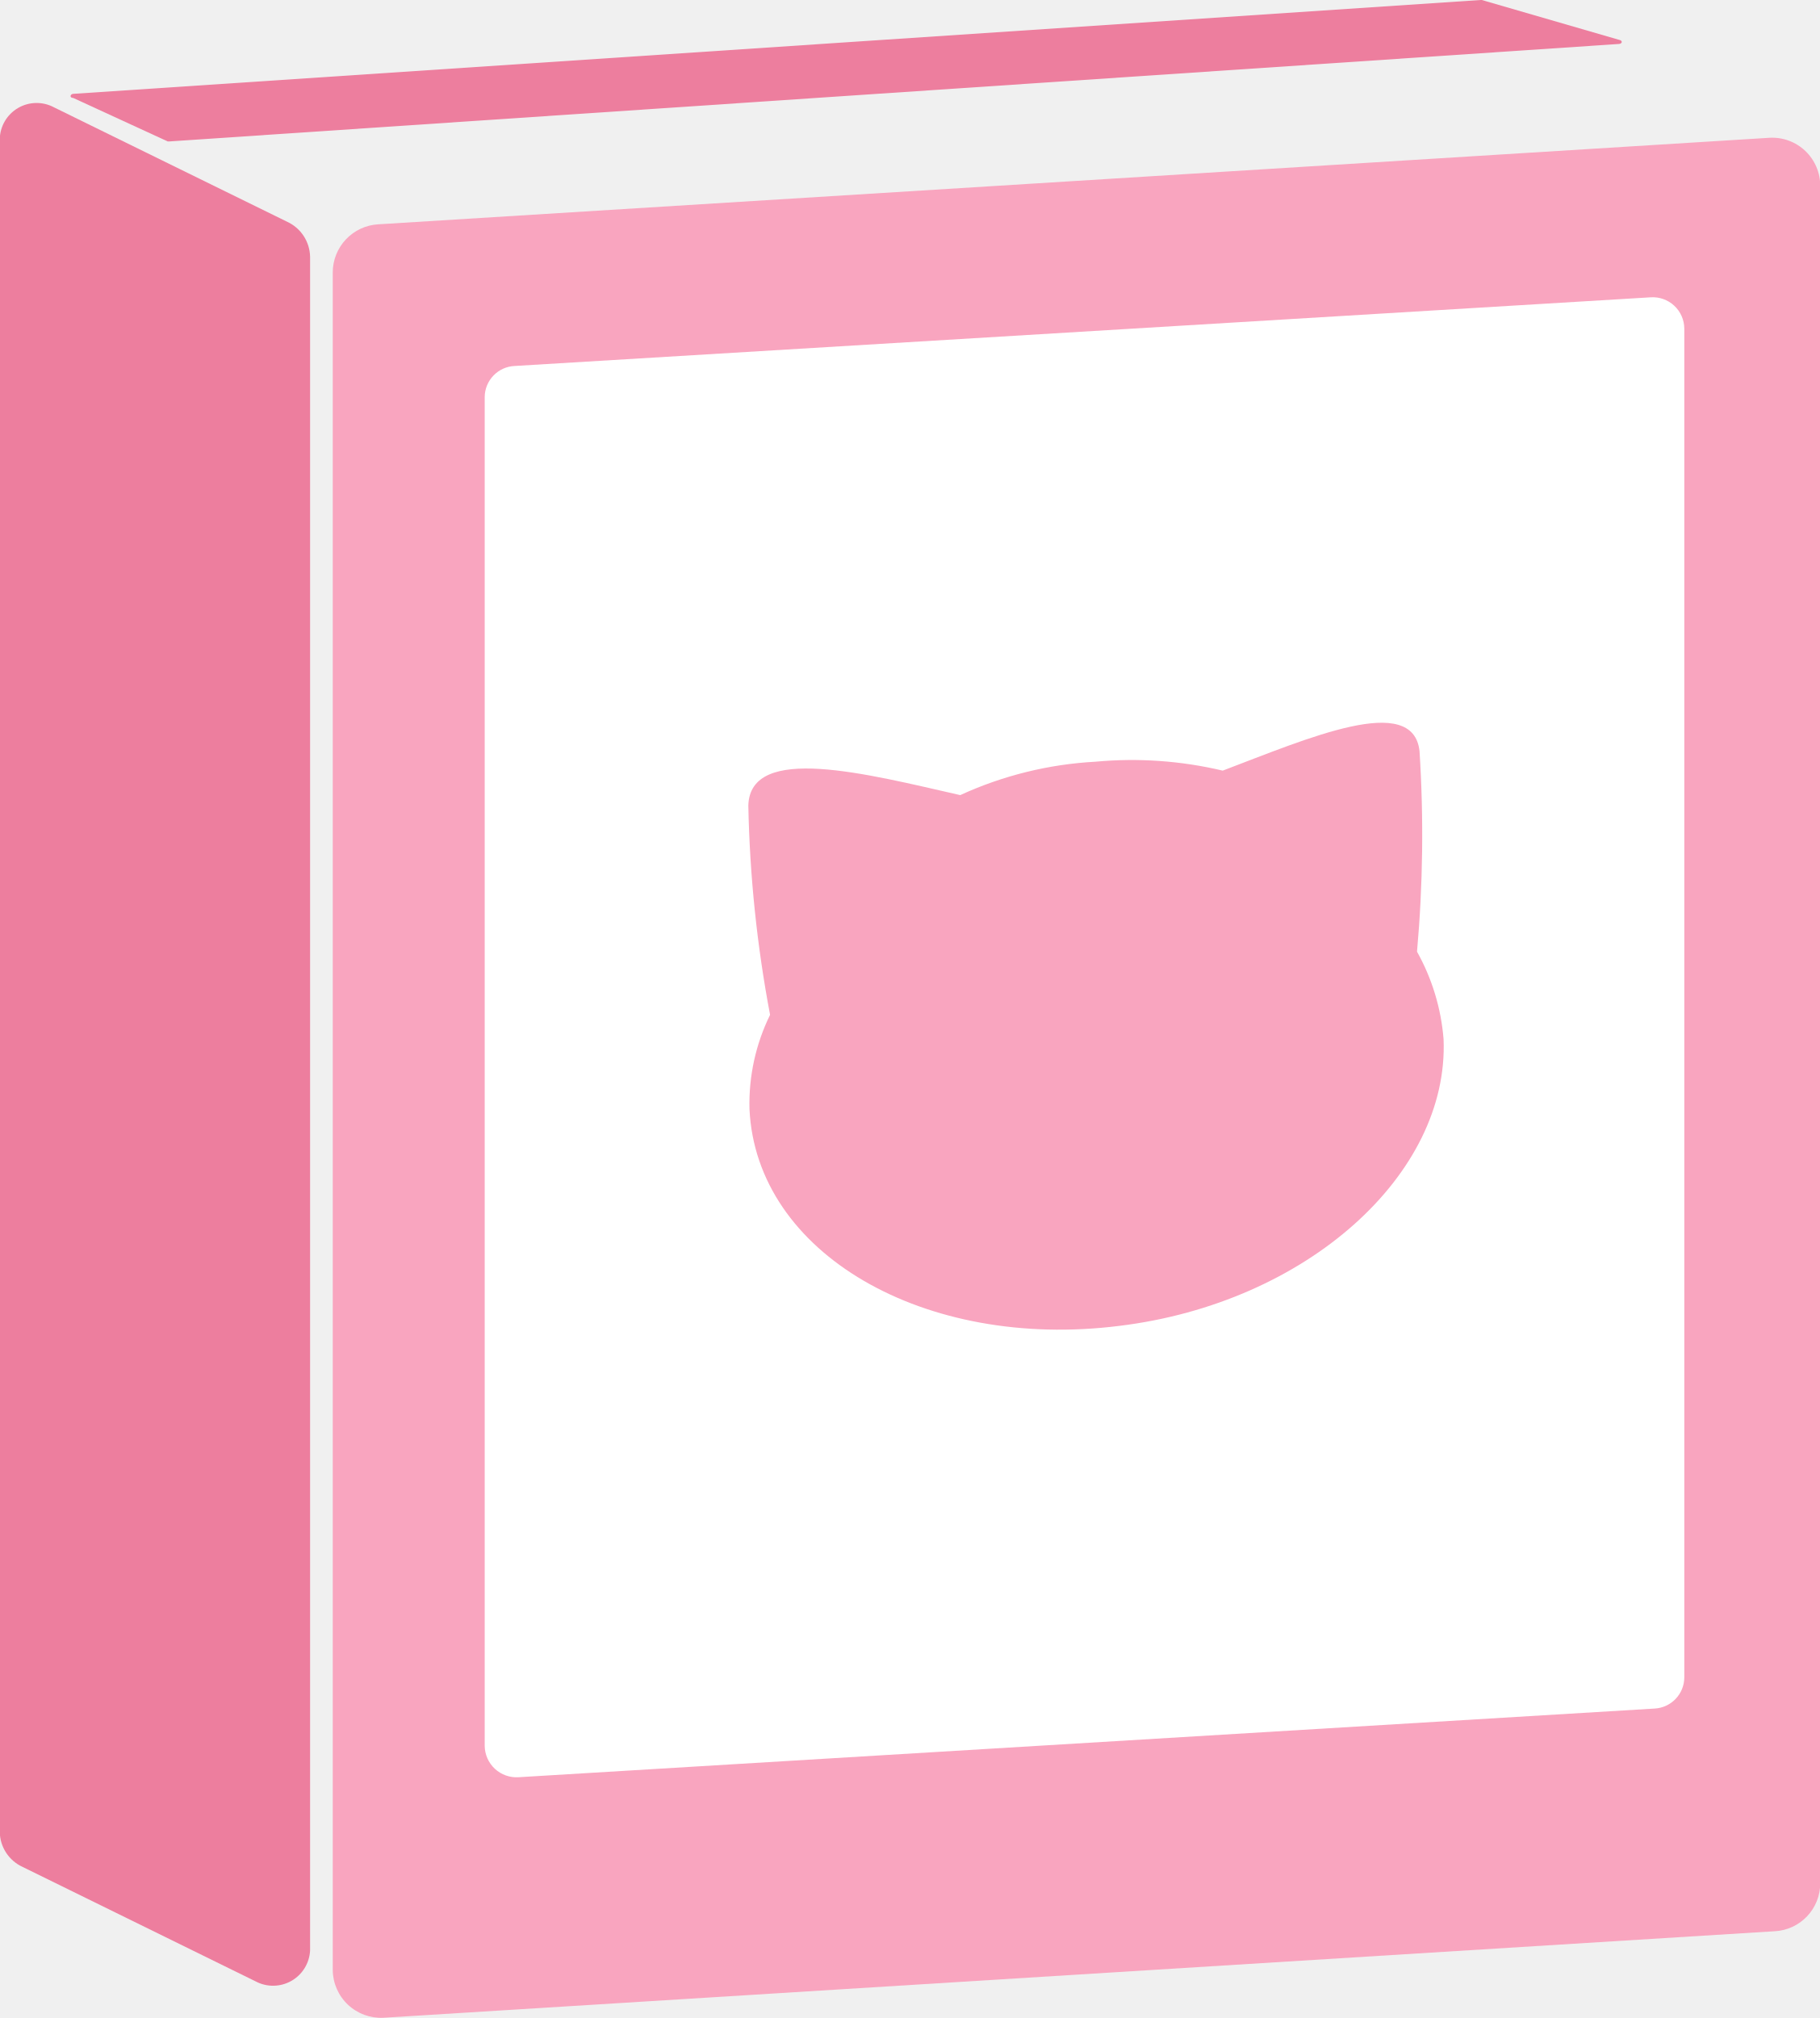
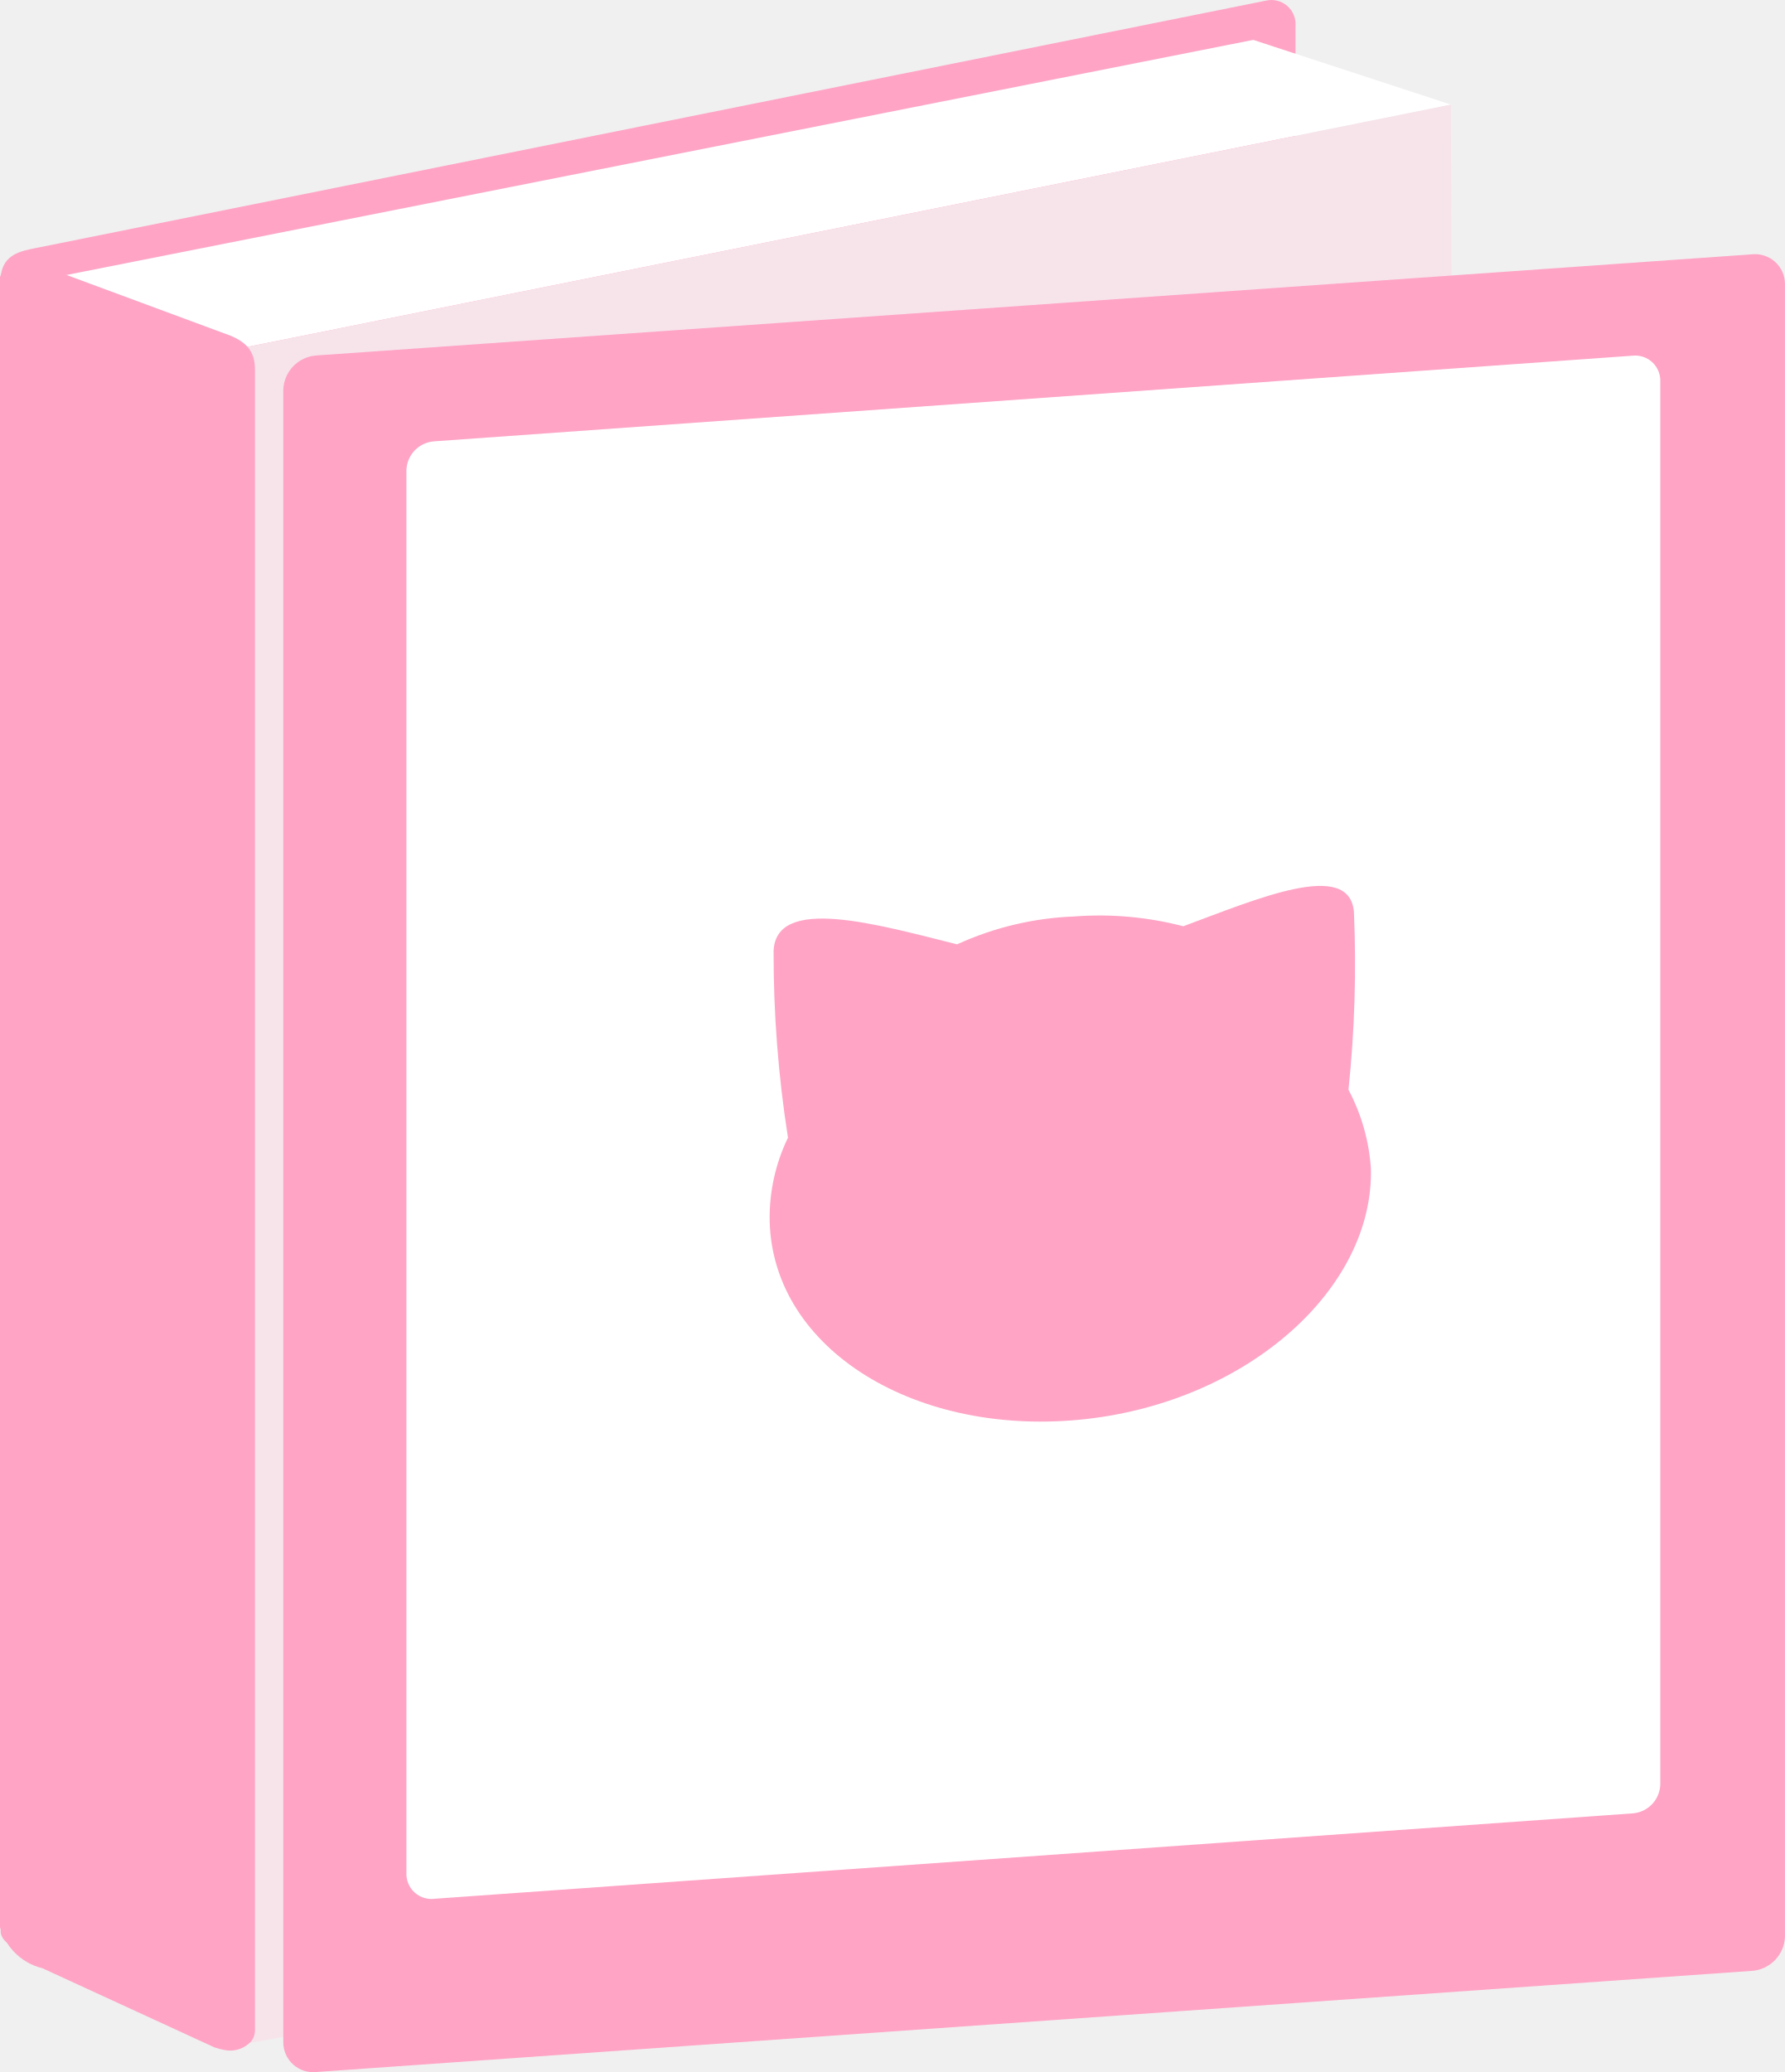
- <svg xmlns="http://www.w3.org/2000/svg" viewBox="0 0 79.5 88.17">
-   <path d="M87.79,90.3,27,94.08A2.11,2.11,0,0,1,24.79,92V17.83a2.11,2.11,0,0,1,2-2.11l60.78-3.78a2.1,2.1,0,0,1,2.22,2.11V88.19A2.1,2.1,0,0,1,87.79,90.3Z" transform="translate(-10.25 -5.92)" fill="#f9a5bf" />
-   <path d="M82.55,80.57l-49.64,3a1.39,1.39,0,0,1-1.48-1.37V23.27a1.37,1.37,0,0,1,1.31-1.36l49.64-3a1.38,1.38,0,0,1,1.47,1.37V79.21A1.37,1.37,0,0,1,82.55,80.57Z" transform="translate(-10.25 -5.92)" fill="#fff" />
-   <path d="M21.42,92.49l-10.18-5a1.71,1.71,0,0,1-1-1.53V12a1.61,1.61,0,0,1,2.37-1.39l10.19,5a1.72,1.72,0,0,1,1,1.53v74A1.62,1.62,0,0,1,21.42,92.49Z" transform="translate(-10.25 -5.92)" fill="#ed7e9e" />
-   <path d="M81,7.84,17.64,12.1h-.06l-4.13-1.9c-.17,0-.14-.17,0-.18L74.94,5.92H75l6,1.74C81.17,7.69,81.14,7.83,81,7.84Z" transform="translate(-10.25 -5.92)" fill="#ed7e9e" />
-   <path d="M72.17,47.5a57.41,57.41,0,0,0,.11-8.76c-.28-2.58-4.88-.56-8.6.85a17.22,17.22,0,0,0-5.56-.39,16.26,16.26,0,0,0-5.91,1.46c-4.06-.92-9.19-2.28-9.26.46a55,55,0,0,0,.95,9.14A8.82,8.82,0,0,0,43,54.37c.29,6.32,7.65,10.55,16.16,9.48,8.2-1,14.42-6.63,14.17-12.53A9.35,9.35,0,0,0,72.17,47.5Z" transform="translate(-10.25 -5.92)" fill="#f9a5bf" />
+ <svg xmlns="http://www.w3.org/2000/svg" viewBox="0 0 81.91 95.07">
+   <path d="M67.44,81.51,10.72,92.17c-.76.17-1.37-.36-1.34-.78V15.82c-.06-1.13.61-1.43,1.37-1.59L67.44,2.83A1.11,1.11,0,0,1,68.8,4V79.75A1.85,1.85,0,0,1,67.44,81.51Z" transform="translate(-9.35 -2.8)" fill="#ffa4c5" />
+   <polygon points="66.58 4.8 9.45 16.3 0.56 13.11 57.51 1.83 66.58 4.8" fill="#fff" />
+   <polygon points="66.85 83.55 10.38 93.94 9.45 16.3 66.58 4.8 66.85 83.55" fill="#f7e4eb" />
+   <path d="M19.19,96.74,11.3,93.11a2.67,2.67,0,0,1-2-2.11l0-75.18c0-.82.88-1.19,1.95-.83l8.4,3.11c1.07.36,1.4.86,1.4,1.67V95.91a.84.84,0,0,1-.18.56,1.3,1.3,0,0,1-1.22.39A2.62,2.62,0,0,1,19.19,96.74Z" transform="translate(-9.35 -2.8)" fill="#ffa4c5" />
+   <path d="M89.74,93.23,23.87,97.87a1.37,1.37,0,0,1-1.52-1.35V20.68a1.63,1.63,0,0,1,1.52-1.57l65.87-4.64a1.37,1.37,0,0,1,1.52,1.36V91.66A1.63,1.63,0,0,1,89.74,93.23Z" transform="translate(-9.35 -2.8)" fill="#ffa4c5" />
+   <path d="M84.31,86l-55,3.92A1.15,1.15,0,0,1,28,88.72V24.38a1.37,1.37,0,0,1,1.27-1.33l55-3.93a1.15,1.15,0,0,1,1.27,1.15V84.62A1.37,1.37,0,0,1,84.31,86Z" transform="translate(-9.35 -2.8)" fill="#fff" />
+   <path d="M71.23,52.8a55.26,55.26,0,0,0,.25-8.17c-.22-2.41-4.43-.59-7.83.67a15.22,15.22,0,0,0-5-.45,14.2,14.2,0,0,0-5.38,1.28c-3.68-.92-8.31-2.26-8.42.3A54.19,54.19,0,0,0,45.51,55a8.43,8.43,0,0,0-.84,3.84c.15,5.9,6.77,9.94,14.52,9.07,7.46-.84,13.2-6,13.07-11.49A9,9,0,0,0,71.23,52.8Z" transform="translate(-9.35 -2.8)" fill="#ffa4c5" />
</svg>
